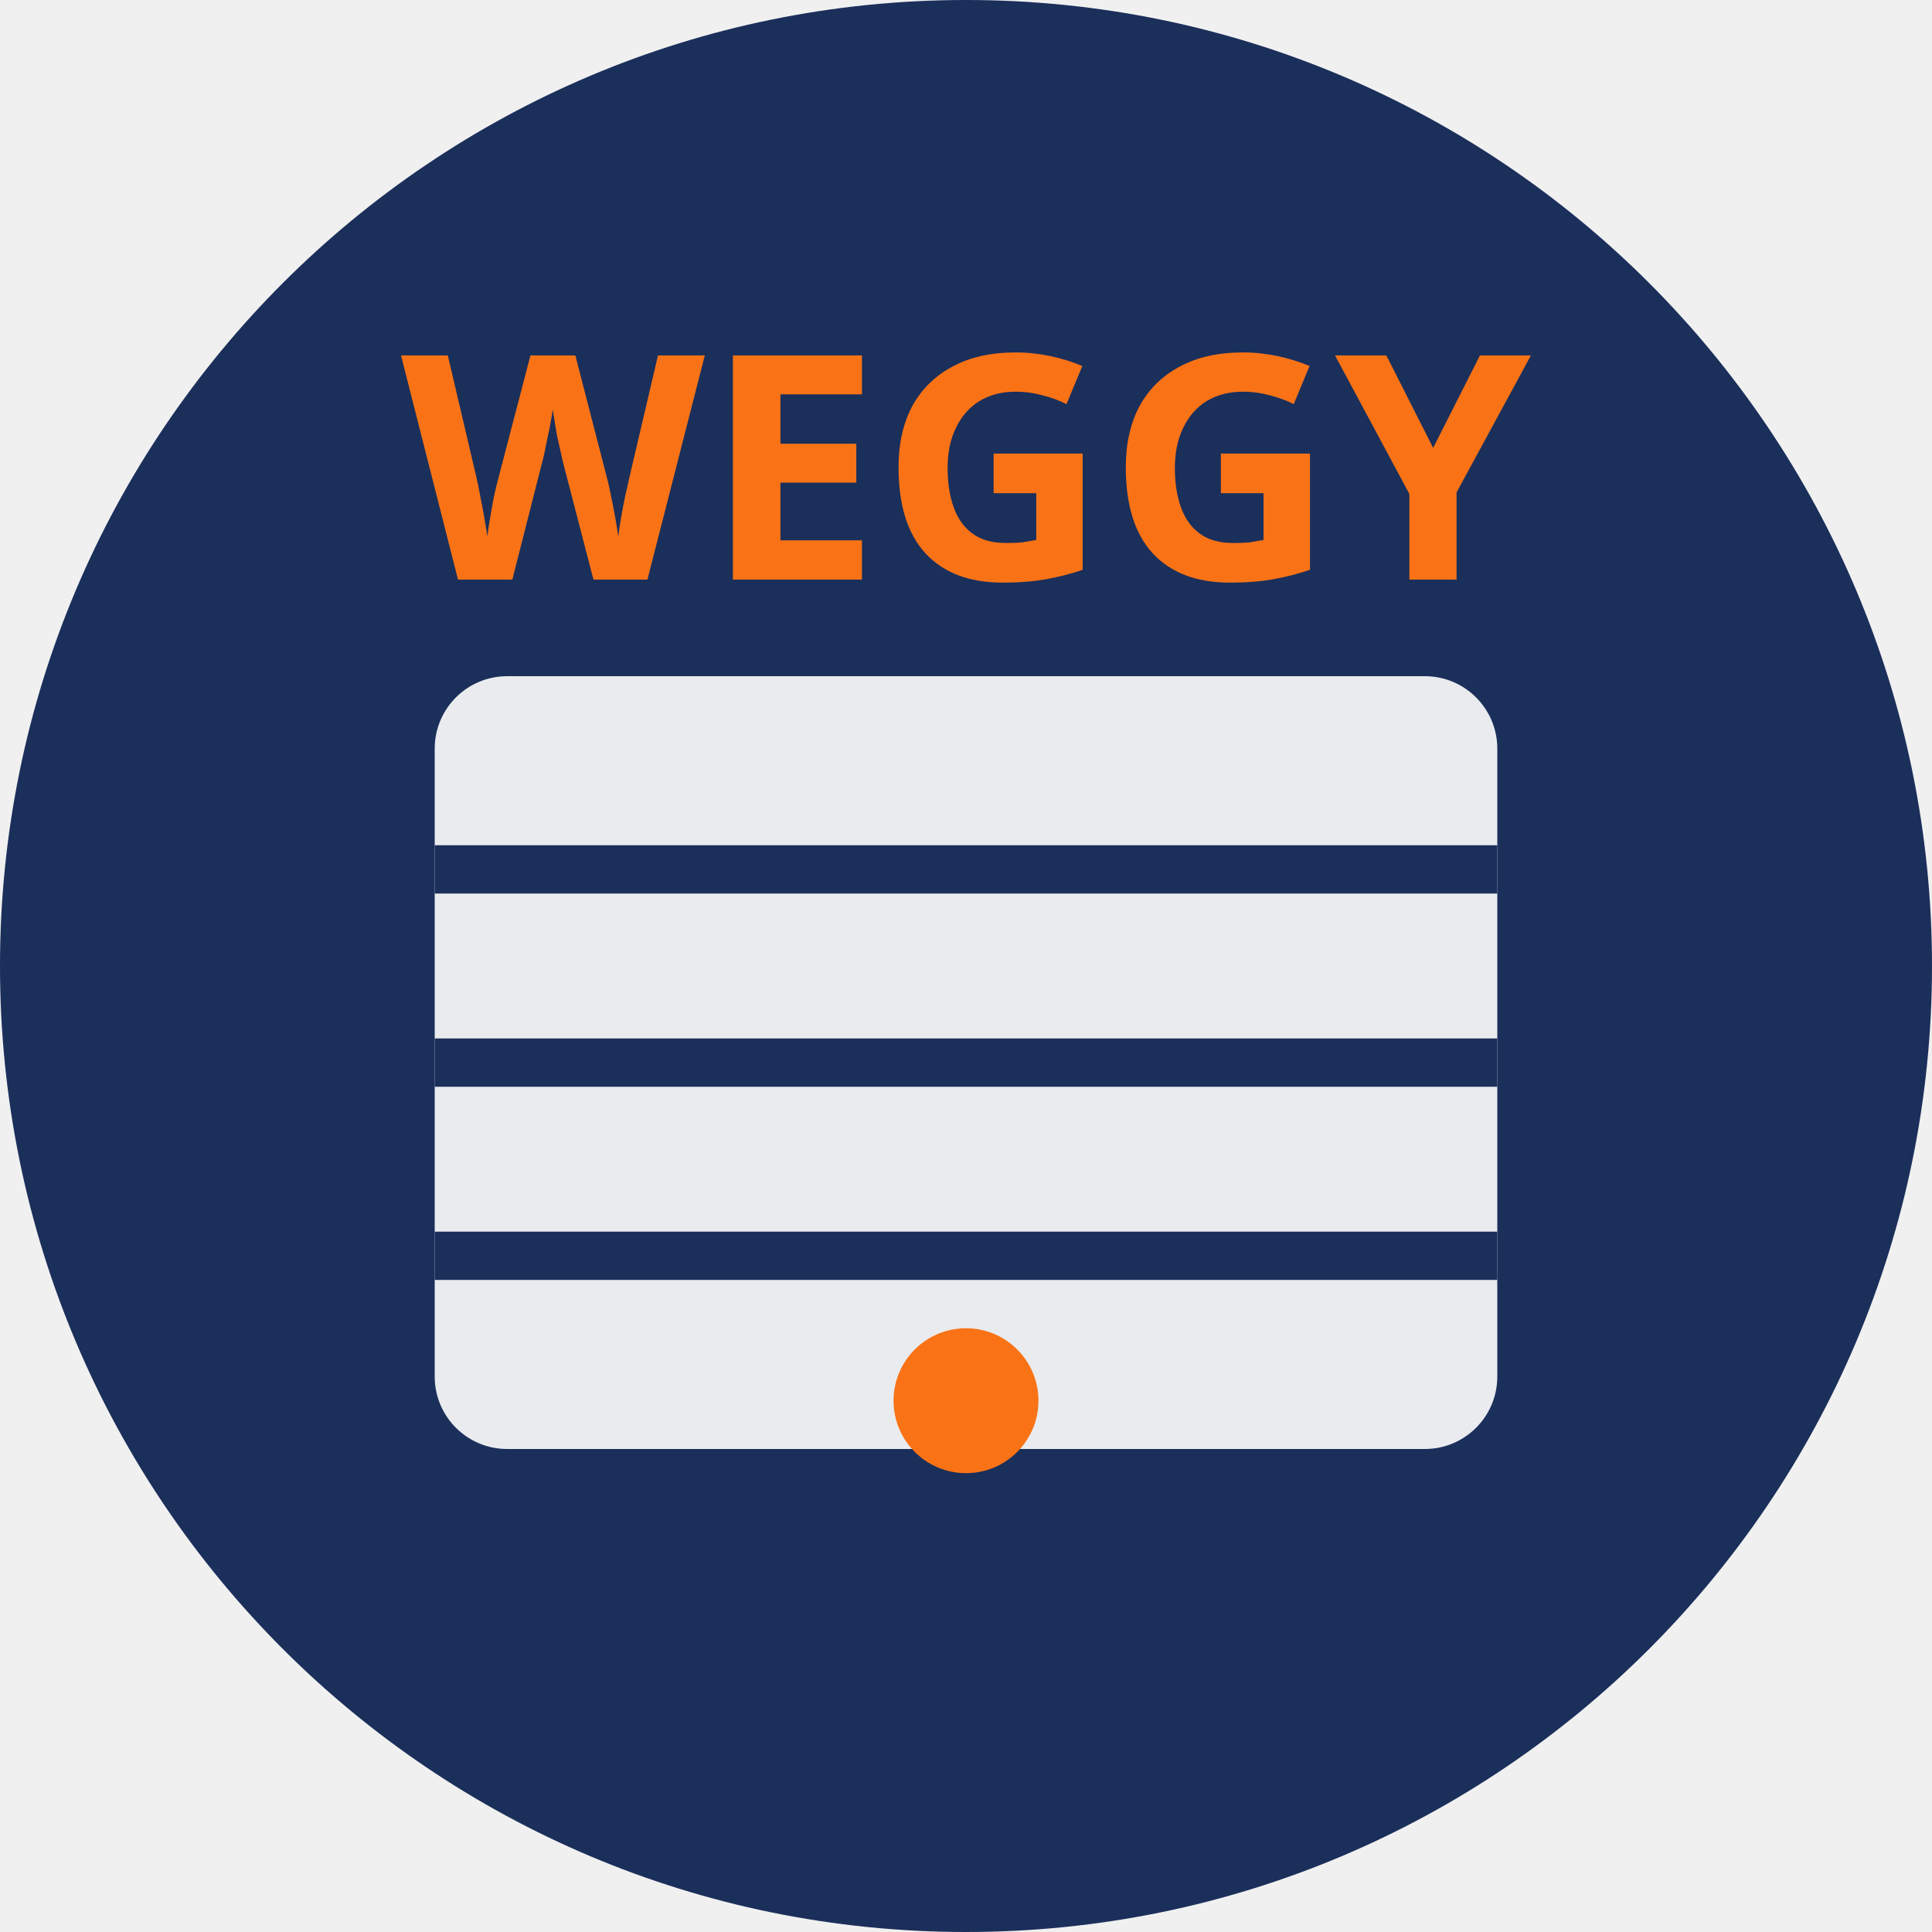
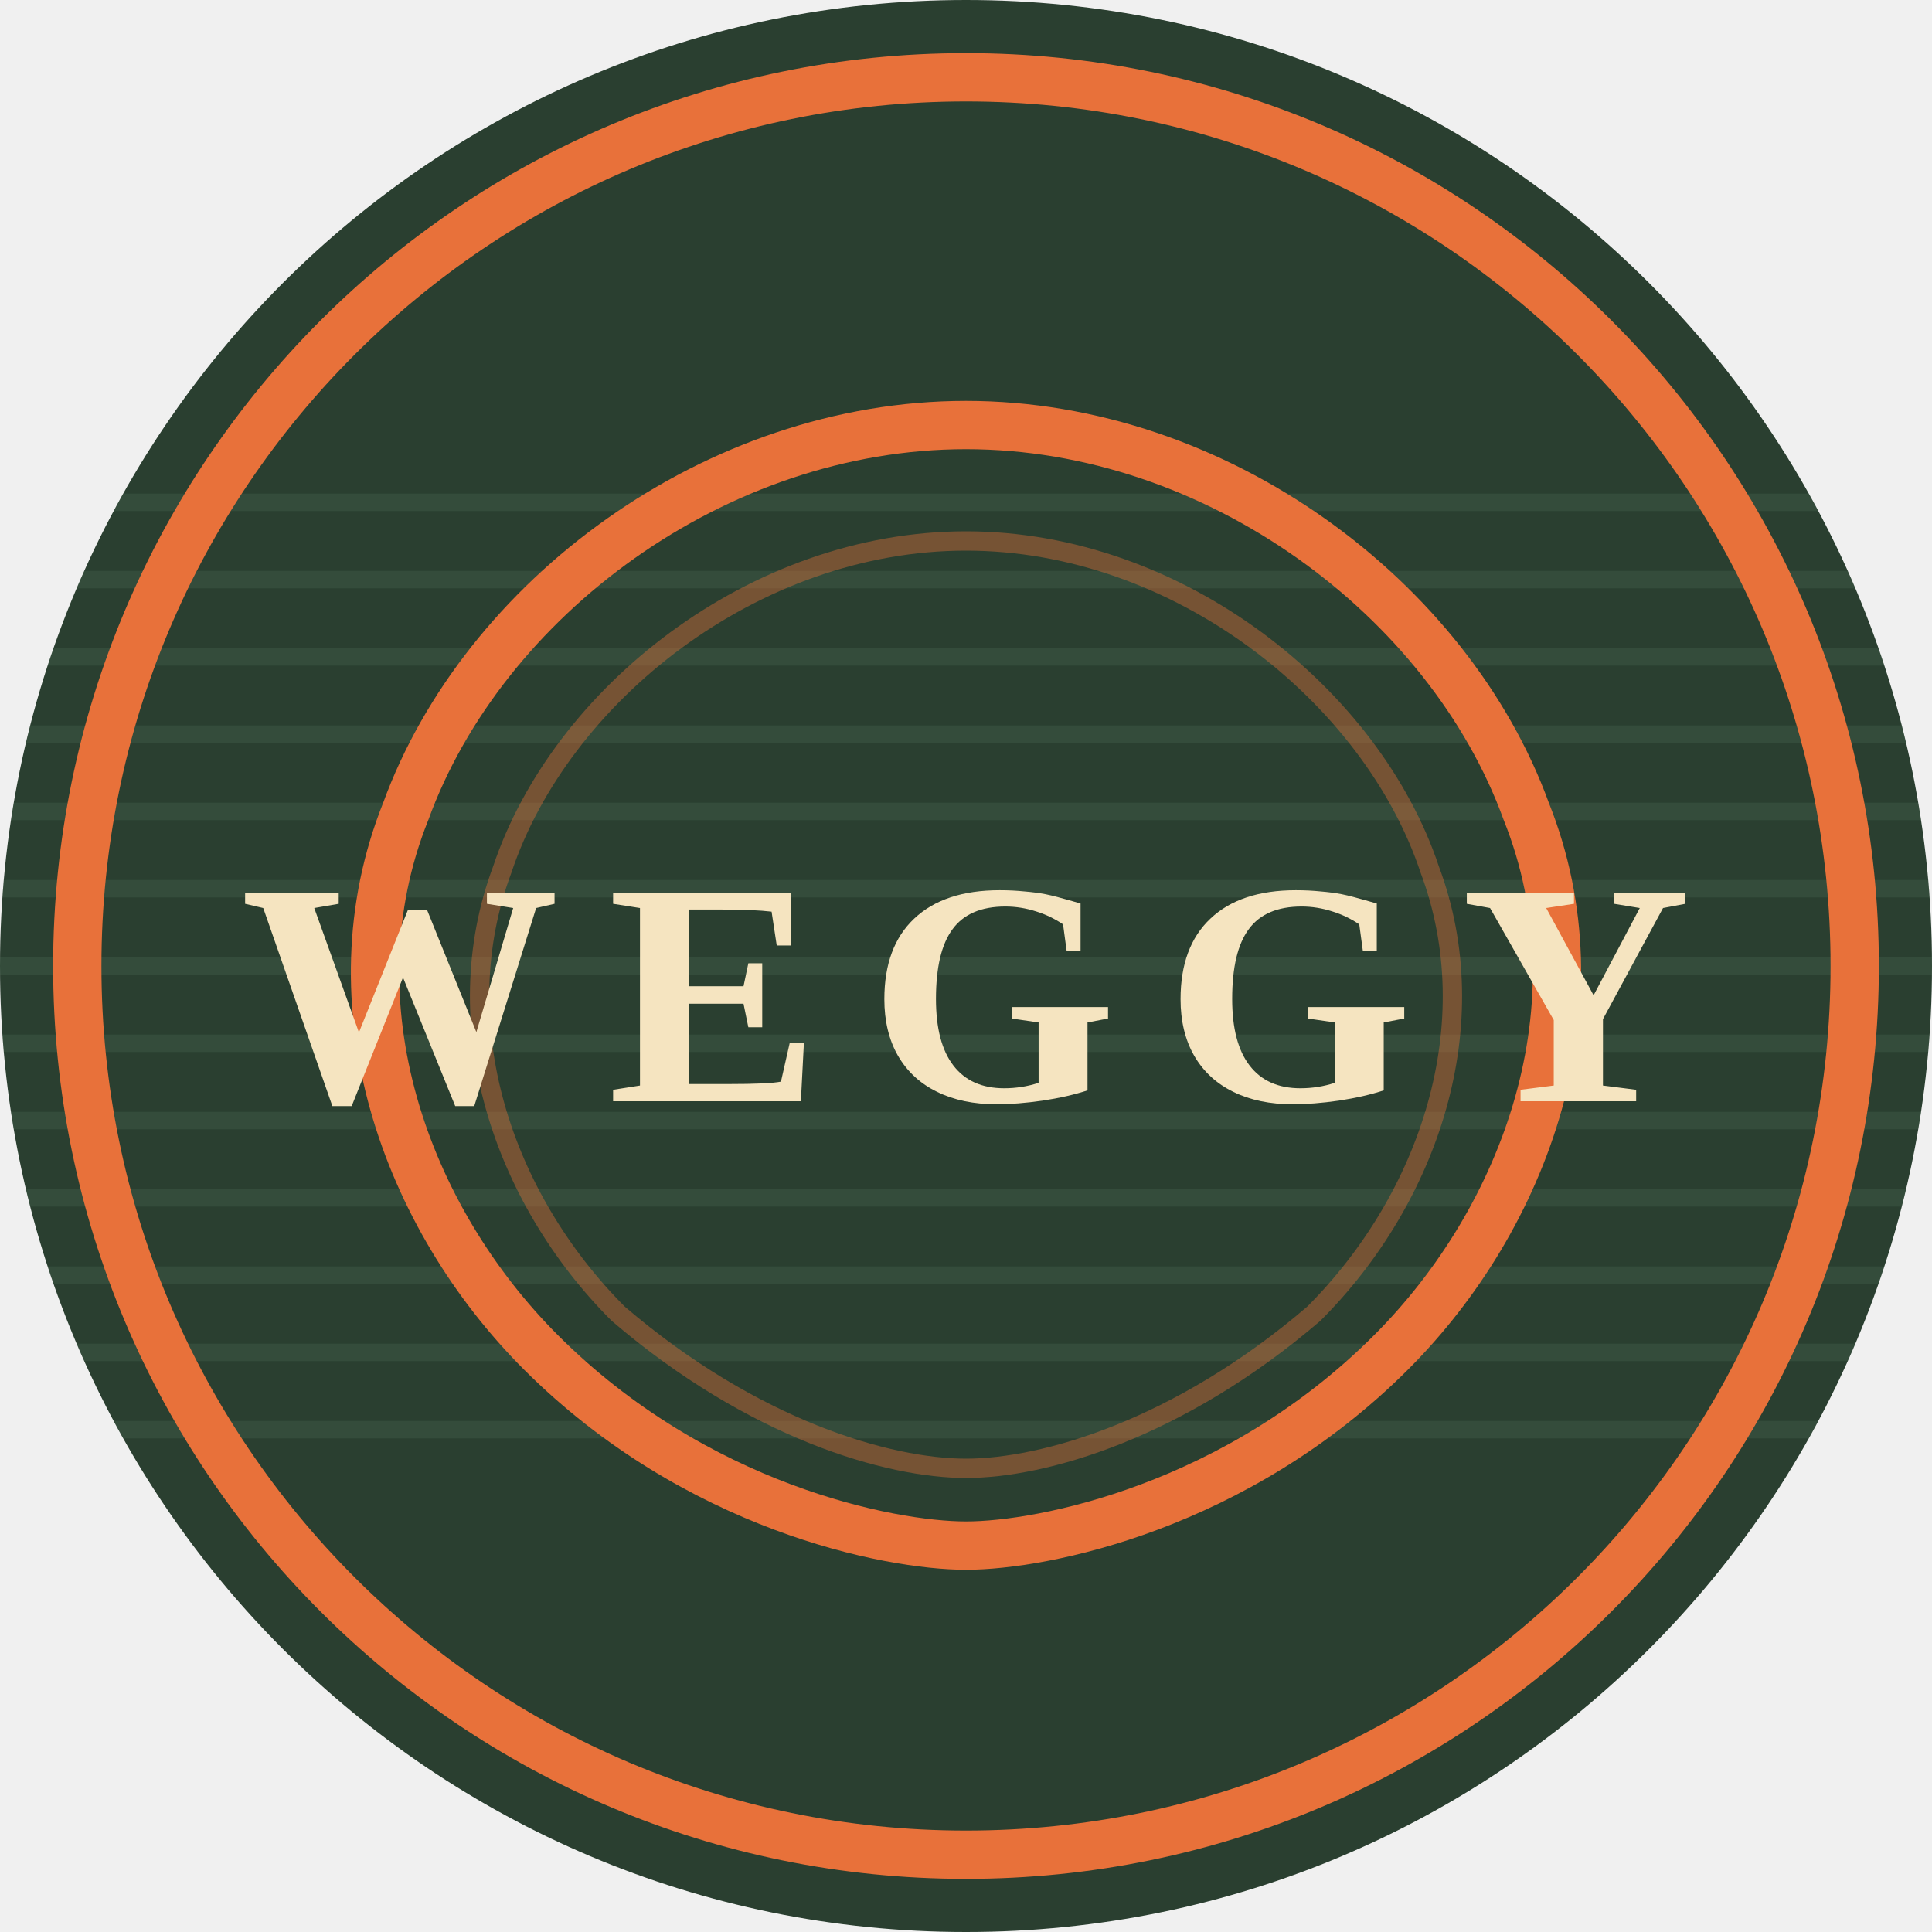
- <svg xmlns="http://www.w3.org/2000/svg" viewBox="0 0 80 80" width="80" height="80">
-   <circle cx="40" cy="40" r="40" fill="#1B2F5B" />
-   <rect x="18" y="28" width="44" height="32" rx="3" fill="white" opacity="0.9" />
-   <line x1="18" y1="36" x2="62" y2="36" stroke="#1B2F5B" stroke-width="2" />
-   <line x1="18" y1="44" x2="62" y2="44" stroke="#1B2F5B" stroke-width="2" />
-   <line x1="18" y1="52" x2="62" y2="52" stroke="#1B2F5B" stroke-width="2" />
-   <circle cx="40" cy="58" r="3" fill="#F97316" />
-   <text x="40" y="24" text-anchor="middle" font-family="Arial Black, sans-serif" font-size="13" font-weight="900" fill="#F97316">WEGGY</text>
+ <svg xmlns="http://www.w3.org/2000/svg" viewBox="0 0 100 100" width="100" height="100">
+   <defs>
+     <clipPath id="c">
+       <circle cx="50" cy="50" r="50" />
+     </clipPath>
+   </defs>
+   <circle cx="50" cy="50" r="50" fill="#2A3F30" />
+   <g clip-path="url(#c)" opacity="0.16" stroke="#6B9478" stroke-width="0.9" fill="none">
+     <line x1="0" y1="26" x2="100" y2="26" />
+     <line x1="0" y1="30" x2="100" y2="30" />
+     <line x1="0" y1="34" x2="100" y2="34" />
+     <line x1="0" y1="38" x2="100" y2="38" />
+     <line x1="0" y1="42" x2="100" y2="42" />
+     <line x1="0" y1="46" x2="100" y2="46" />
+     <line x1="0" y1="50" x2="100" y2="50" />
+     <line x1="0" y1="54" x2="100" y2="54" />
+     <line x1="0" y1="58" x2="100" y2="58" />
+     <line x1="0" y1="62" x2="100" y2="62" />
+     <line x1="0" y1="66" x2="100" y2="66" />
+     <line x1="0" y1="70" x2="100" y2="70" />
+     <line x1="0" y1="74" x2="100" y2="74" />
+   </g>
+   <circle cx="50" cy="50" r="46" fill="none" stroke="#E8713A" stroke-width="2.5" />
+   <path d="M50 22 C63 22 75 31 79 42 C83 52 79 63 72 70 C64 78 54 80 50 80 C46 80 36 78 28 70 C21 63 17 52 21 42 C25 31 37 22 50 22 Z" fill="none" stroke="#E8713A" stroke-width="2.5" />
+   <path d="M50 28 C61 28 71 36 74 45 C77 53 74 62 68 68 C61 74 54 76 50 76 C46 76 39 74 32 68 C26 62 23 53 26 45 C29 36 39 28 50 28 Z" fill="none" stroke="rgba(232,113,58,0.40)" stroke-width="1" />
+   <text x="50" y="57" font-family="Georgia, 'Times New Roman', serif" font-size="16.5" font-weight="bold" fill="#F5E4C0" text-anchor="middle" letter-spacing="2.5">WEGGY</text>
</svg>
